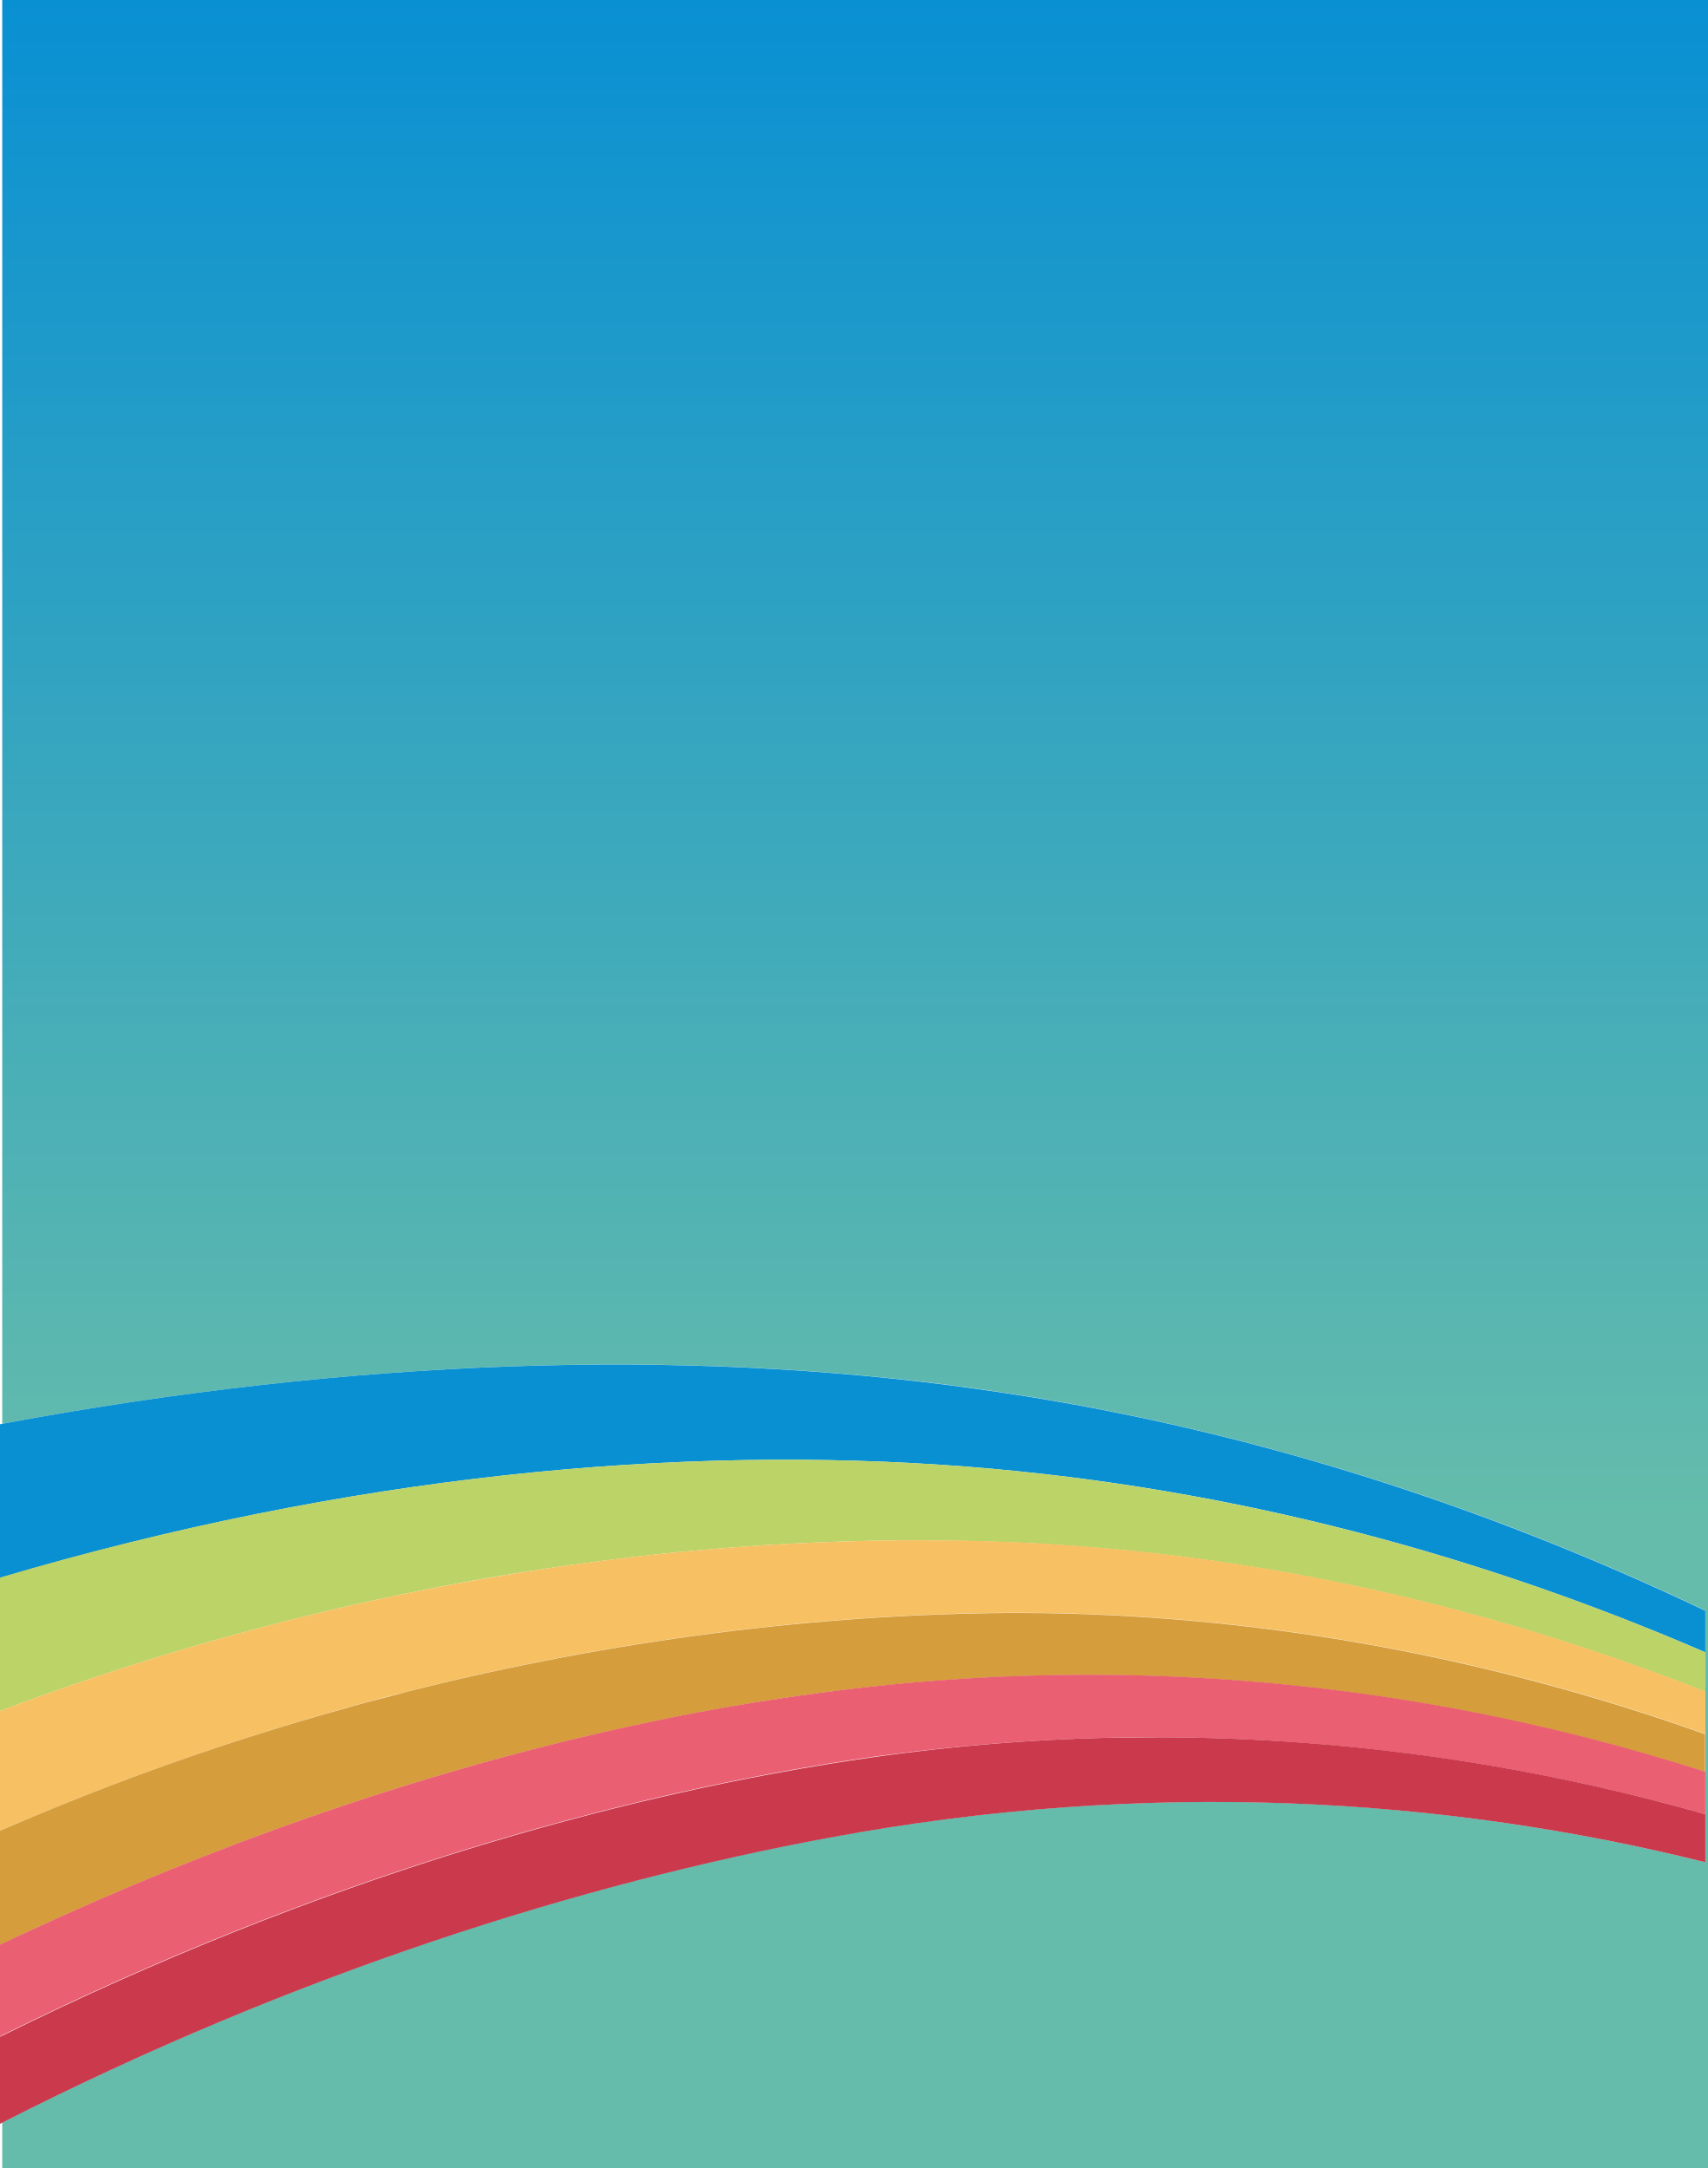
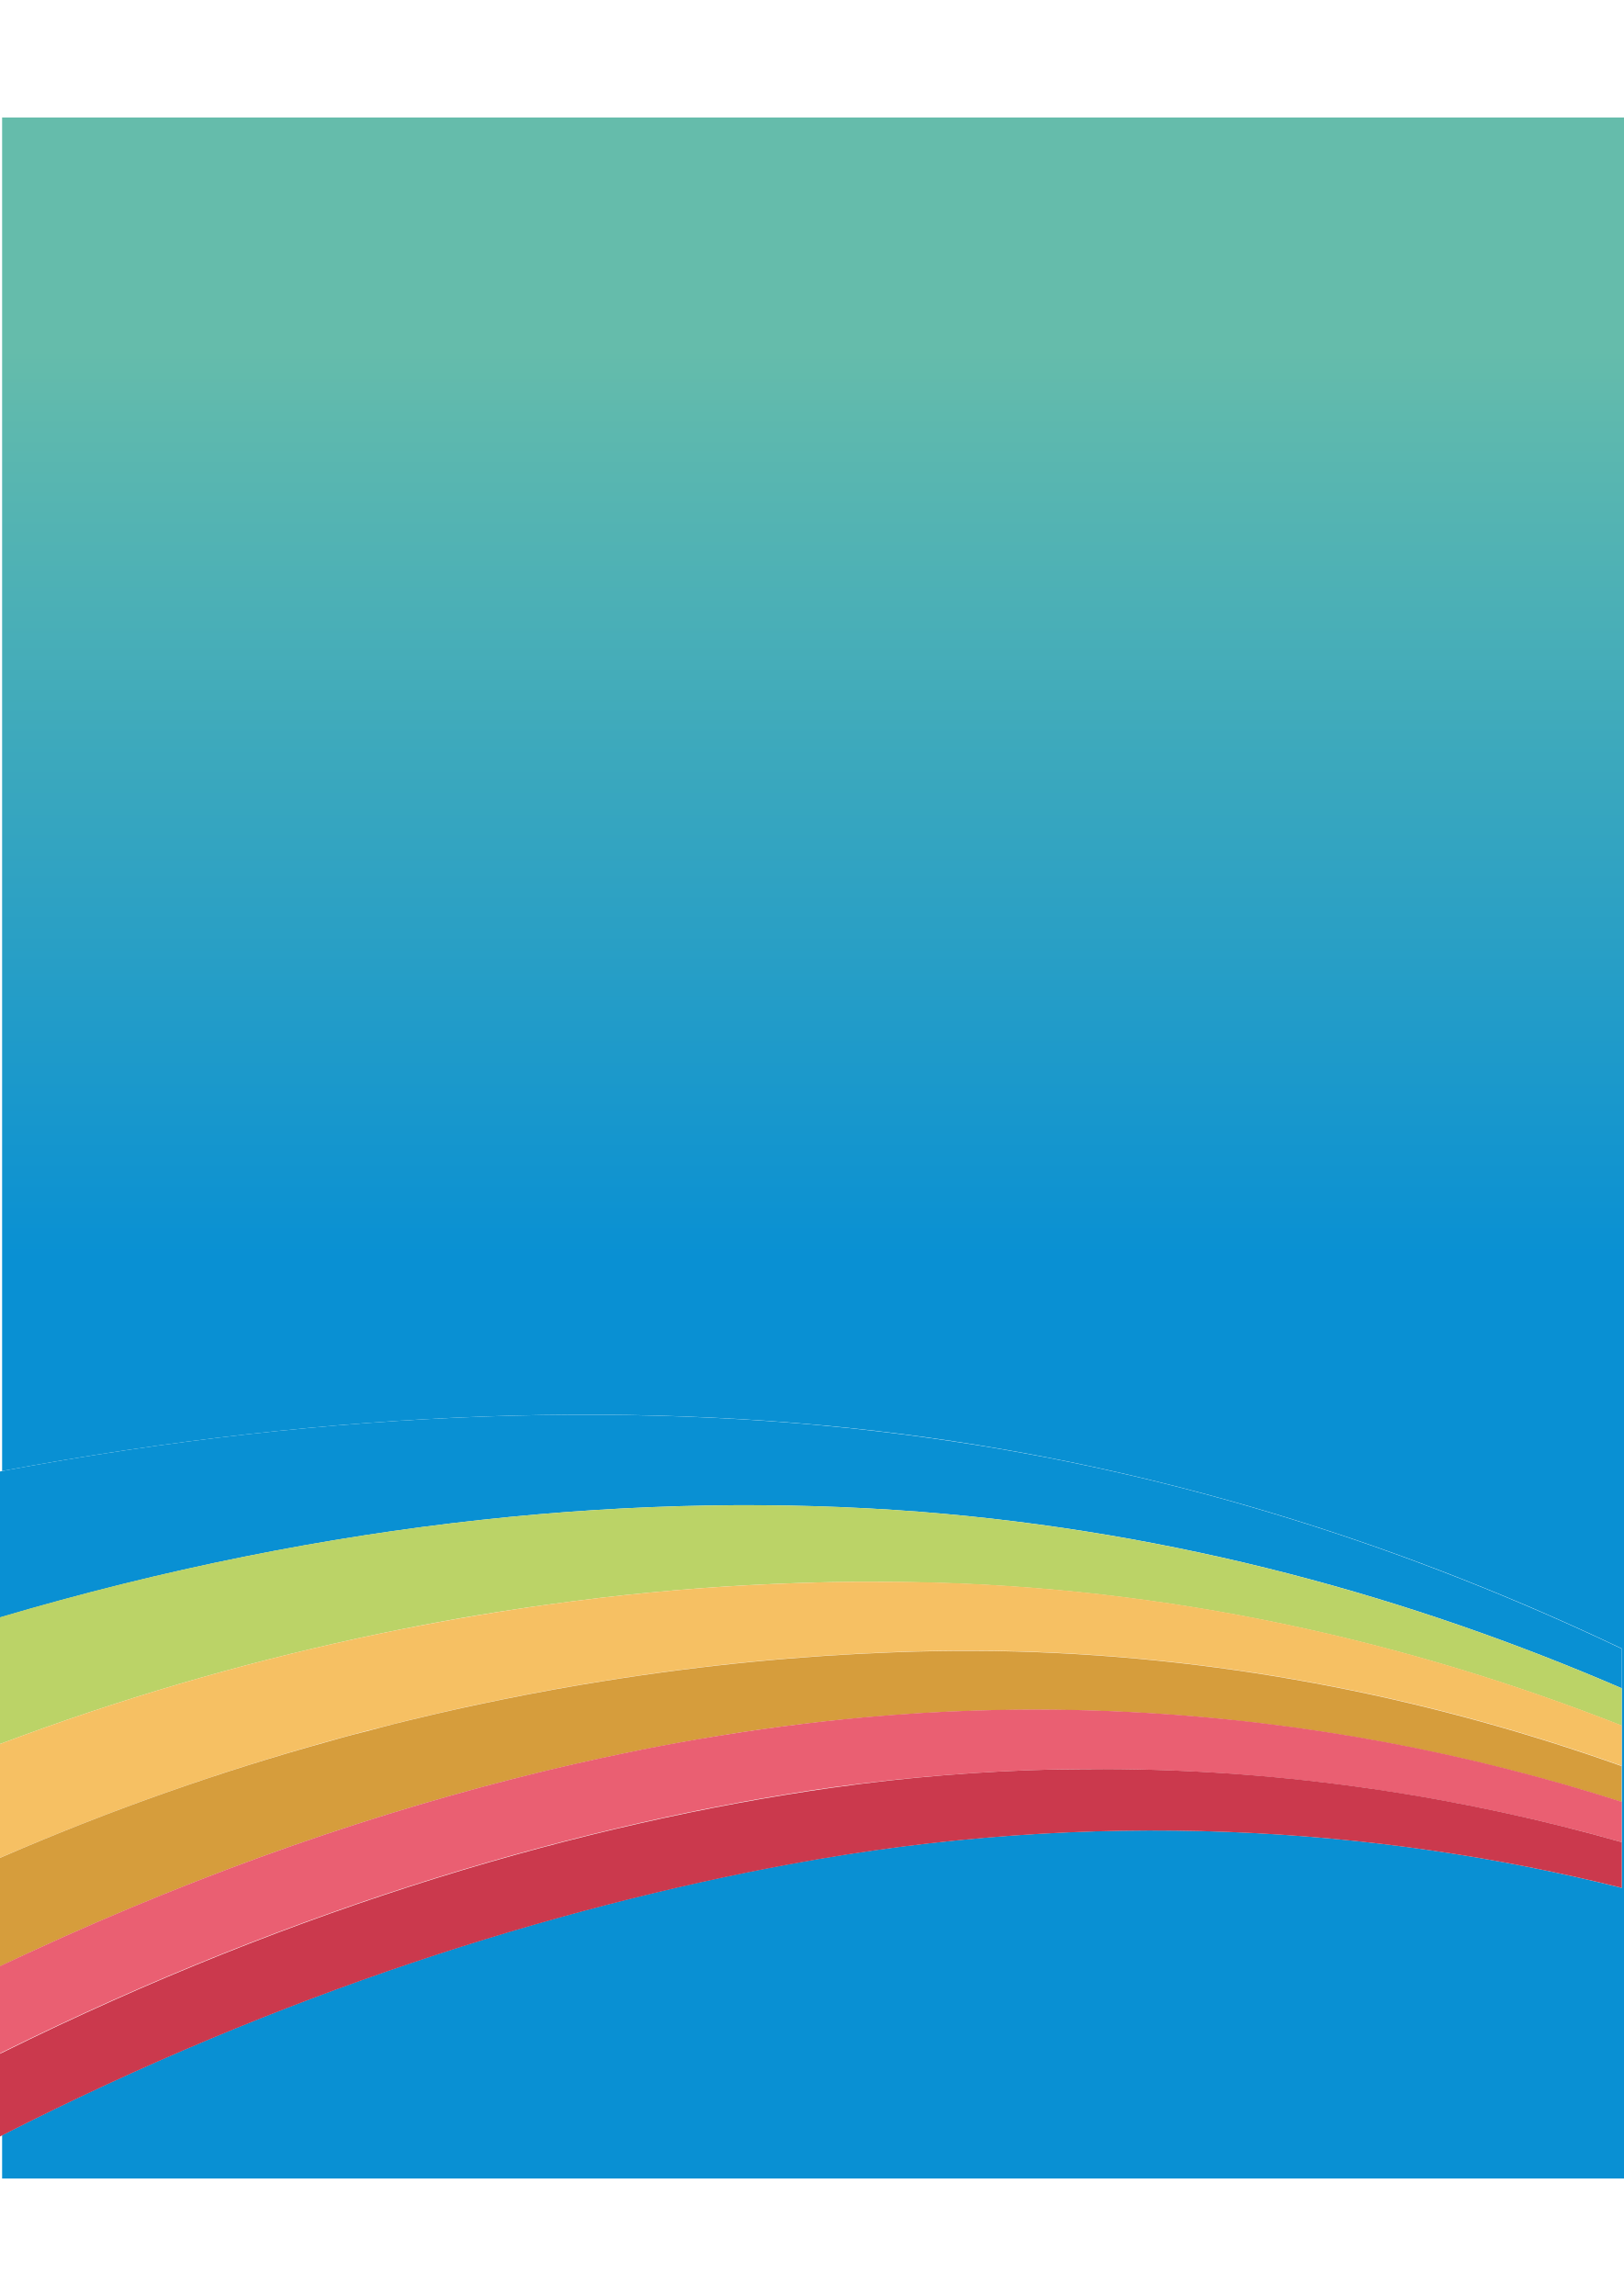
- <svg xmlns="http://www.w3.org/2000/svg" version="1.1" viewBox="0 0 768 975" enable-background="new 0 0 768 975" xml:space="preserve">
-   <style>.s0{stop-color:#0990D3;}.s1{stop-color:#65BCAB;}</style>
-   <g id="Layer_1" />
+ <svg xmlns="http://www.w3.org/2000/svg" version="1.1" id="Layer_1" x="0px" y="0px" width="595.279px" height="841.891px" viewBox="0 0 595.279 841.891" enable-background="new 0 0 595.279 841.891" xml:space="preserve">
+   <g id="Layer_1_1_">
+ </g>
  <g id="Layer_2">
-     <linearGradient id="SVGID_1_" gradientUnits="userSpaceOnUse" x1="150.8" y1="0" x2="150.8" y2="975">
-       <stop offset="0" stop-color="#0990D3" />
-       <stop offset="0.7" stop-color="#65BCAB" />
+     <linearGradient id="SVGID_1_" gradientUnits="userSpaceOnUse" x1="150.577" y1="840.8" x2="150.577" y2="-134.2" gradientTransform="matrix(0.7751 0 0 -0.7751 0.1716 694.7891)">
+       <stop offset="0" style="stop-color:#0990D3" />
+       <stop offset="0.7" style="stop-color:#65BCAB" />
    </linearGradient>
-     <path fill="url(#SVGID_1_)" d="M271.2 779.1c-76.3 17.5-157.4 44.2-240.8 81.5C113.9 823.3 194.9 796.5 271.2 779.1z" />
-     <linearGradient id="SVGID_2_" gradientUnits="userSpaceOnUse" x1="385" y1="0" x2="385" y2="975">
-       <stop offset="0" stop-color="#0990D3" />
-       <stop offset="0.7" stop-color="#65BCAB" />
+     <path fill="url(#SVGID_1_)" d="M210.208,646.966c-59.141,13.564-122.001,34.26-186.646,63.171   C88.284,681.226,151.068,660.452,210.208,646.966z" />
+     <linearGradient id="SVGID_2_" gradientUnits="userSpaceOnUse" x1="384.777" y1="840.8" x2="384.777" y2="-134.2" gradientTransform="matrix(0.7751 0 0 -0.7751 0.1716 694.7891)">
+       <stop offset="0.112" style="stop-color:#65BCAB" />
+       <stop offset="0.554" style="stop-color:#0990D3" />
    </linearGradient>
-     <path fill="url(#SVGID_2_)" d="M769 0h-768v640.3c157.1-29.2 305.7-34.3 438.1-15.8 120.5 16.8 230.2 53.2 328 99.8v18.7 17.7c-100.3-39.5-213.2-65.9-335.9-67.9 122.7 2 235.6 28.4 335.9 67.9v19.1 17 19.1 21.6c-116-29-249.5-37.9-393.9-11.2C261.7 846.9 132.9 887.3 1 954.5V975h768V0z" />
-     <linearGradient id="SVGID_3_" gradientUnits="userSpaceOnUse" x1="249.7" y1="0" x2="249.7" y2="975">
-       <stop offset="0" stop-color="#0990D3" />
-       <stop offset="0.7" stop-color="#65BCAB" />
+     <path fill="url(#SVGID_2_)" d="M596.055,43.082H0.775v496.299c121.77-22.633,236.95-26.586,339.573-12.246   c93.4,13.021,178.43,41.235,254.234,77.355v14.494v13.719c-77.743-30.616-165.252-51.079-260.357-52.629   c95.105,1.55,182.614,22.013,260.357,52.629v14.805v13.177v14.805v16.742c-89.912-22.478-193.389-29.376-305.313-8.681   c-86.424,15.967-186.258,47.281-288.494,99.368v15.89h595.28V43.082z" />
+     <linearGradient id="SVGID_3_" gradientUnits="userSpaceOnUse" x1="249.527" y1="840.8" x2="249.527" y2="-134.2" gradientTransform="matrix(0.7751 0 0 -0.7751 0.1716 694.7891)">
+       <stop offset="0" style="stop-color:#0990D3" />
+       <stop offset="0.7" style="stop-color:#65BCAB" />
    </linearGradient>
-     <path fill="url(#SVGID_3_)" d="M498.5 781.5c-34.2 0.8-69.2 3.6-104.7 8.6 -116.7 16.6-252.3 55.8-392.8 125.4v0c140.5-69.6 276.2-108.8 392.9-125.4C429.3 785.1 464.3 782.3 498.5 781.5z" />
-     <linearGradient id="SVGID_4_" gradientUnits="userSpaceOnUse" x1="78.1" y1="0" x2="78.1" y2="975">
-       <stop offset="0" stop-color="#0990D3" />
-       <stop offset="0.7" stop-color="#65BCAB" />
+     <path fill="url(#SVGID_3_)" d="M386.389,648.826c-26.508,0.62-53.637,2.79-81.153,6.665   c-90.454,12.867-195.559,43.251-304.461,97.198l0,0c108.902-53.947,214.084-84.331,304.539-97.198   C332.752,651.616,359.881,649.446,386.389,648.826z" />
+     <linearGradient id="SVGID_4_" gradientUnits="userSpaceOnUse" x1="77.927" y1="840.814" x2="77.927" y2="-134.203" gradientTransform="matrix(0.7751 0 0 -0.7751 0.1716 694.7891)">
+       <stop offset="0" style="stop-color:#0990D3" />
+       <stop offset="0.7" style="stop-color:#65BCAB" />
    </linearGradient>
-     <path fill="url(#SVGID_4_)" d="M1 822.9L1 822.9c52.2-22.6 103.8-40.6 154.3-54.7C104.8 782.3 53.1 800.3 1 822.9z" />
-     <path fill="#0990D3" d="M435.2 659.6c121.5 9.5 232.8 40.7 331.9 83.5v-18.7c-97.9-46.6-207.5-83.1-328-99.8C306.7 606 158 611.1 1 640.3c-0.4 0.1-0.9 0.2-1.3 0.3v69.1C156.2 663.3 305 649.5 435.2 659.6z" />
-     <path fill="#BBD367" d="M168.6 719.6c0.6-0.1 1.2-0.3 1.8-0.4 25.1-5.4 49.8-10 74.2-13.6 4.4-0.7 8.7-1.3 13.1-1.9 8.1-1.1 16.1-2.2 24-3.1 0.5-0.1 0.9-0.1 1.4-0.2 32.3-3.8 63.8-6.1 94.4-7.1 2.3-0.1 4.5-0.1 6.8-0.2 2.5-0.1 5-0.1 7.5-0.2 4.2-0.1 8.4-0.1 12.5-0.2 3.4 0 6.8 0 10.1 0 5.6 0 11.2 0.1 16.8 0.2 122.7 2 235.6 28.4 335.9 67.9v-17.7c-99.1-42.8-210.4-73.9-331.9-83.5 -130.2-10.1-279 3.7-435.6 50v60C56.9 748 113.5 731.6 168.6 719.6z" />
-     <path fill="#F6C063" d="M166.8 765c4.4-1.2 8.7-2.3 13.1-3.4s8.7-2.2 13-3.3c8.7-2.1 17.3-4.1 25.8-6 6.5-1.4 13-2.8 19.5-4.1 16.2-3.3 32.2-6.2 48-8.7 47.4-7.6 93-11.9 136-13.5 7.4-0.3 14.9-0.5 22.2-0.6 4.9-0.1 9.8-0.1 14.7-0.1 7.3 0 14.6 0.1 21.9 0.3 103.9 2.9 200 23.5 286.1 54.2v-19.1c-100.3-39.5-213.2-65.9-335.9-67.9 -5.6-0.1-11.2-0.1-16.8-0.1 -3.4 0-6.7 0-10.1 0 -4.1 0-8.3 0.1-12.5 0.2 -2.5 0-5 0.1-7.5 0.2 -2.3 0.1-4.5 0.1-6.8 0.2 -30.6 1-62.1 3.3-94.4 7.1 -0.5 0.1-0.9 0.1-1.4 0.2 -8 0.9-16 2-24 3.1 -4.3 0.6-8.7 1.2-13.1 1.9 -24.4 3.7-49.1 8.2-74.2 13.6 -0.6 0.1-1.2 0.3-1.8 0.4C113.5 731.6 56.9 748-0.4 769.6v53.9c0.4-0.2 0.9-0.4 1.3-0.6 52.2-22.6 103.8-40.6 154.3-54.7C159.1 767.1 162.9 766 166.8 765z" />
-     <path fill="#D69D3C" d="M17.2 866.6c4.4-2 8.8-4 13.2-6 83.4-37.3 164.5-64.1 240.8-81.5 7.9-1.8 15.7-3.5 23.5-5.1 11.9-2.5 23.6-4.7 35.2-6.7 27.1-4.7 53.5-8.1 79-10.4 17.7-1.6 35.3-2.7 52.6-3.2 12.4-0.4 24.7-0.5 36.9-0.4 12.2 0.1 24.3 0.5 36.2 1.1 83.4 4.2 161.5 19.9 232.4 42.5v-17c-86.2-30.7-182.2-51.3-286.1-54.2 -7.2-0.2-14.5-0.3-21.9-0.3 -4.9 0-9.8 0-14.7 0.1 -7.4 0.1-14.8 0.3-22.2 0.6 -43 1.6-88.6 5.9-136 13.5 -15.8 2.5-31.8 5.4-48 8.7 -6.5 1.3-13 2.7-19.5 4.1 -8.6 1.9-17.2 3.9-25.8 6 -4.3 1.1-8.7 2.1-13 3.3s-8.7 2.3-13.1 3.4c-3.8 1-7.7 2.1-11.5 3.2C104.8 782.3 53.1 800.3 1 822.9c-0.4 0.2-0.9 0.4-1.3 0.6v51.3C5.5 872 11.4 869.3 17.2 866.6z" />
-     <path fill="#EA5F72" d="M498.5 781.5c7.9-0.2 15.8-0.3 23.6-0.2 87.8 0.3 170.5 13.5 245 34.6v-19.1c-70.9-22.7-149-38.3-232.4-42.5 -12-0.6-24-1-36.2-1.1 -12.2-0.1-24.5 0-36.9 0.4 -17.3 0.5-34.9 1.6-52.6 3.2 -25.5 2.3-51.9 5.8-79 10.4 -11.6 2-23.4 4.2-35.2 6.7 -7.8 1.6-15.6 3.3-23.5 5.1 -76.3 17.5-157.4 44.2-240.8 81.5 -4.4 2-8.8 4-13.2 6 -5.9 2.7-11.7 5.4-17.6 8.2v41.3c0.4-0.2 0.9-0.4 1.3-0.7 140.5-69.6 276.2-108.8 392.9-125.4C429.3 785.1 464.3 782.3 498.5 781.5z" />
-     <path fill="#CB394D" d="M767.1 837.5v-21.6c-74.6-21.2-157.2-34.4-245-34.6 -7.8 0-15.7 0.1-23.6 0.2 -34.2 0.8-69.2 3.6-104.7 8.6C277.1 806.7 141.5 845.9 1 915.5c-0.4 0.2-0.9 0.4-1.3 0.7v39.1c0.4-0.2 0.9-0.5 1.3-0.7 131.9-67.2 260.8-107.6 372.3-128.2C517.6 799.6 651.2 808.6 767.1 837.5z" />
+     <path fill="url(#SVGID_4_)" d="M0.775,680.915L0.775,680.915c40.461-17.518,80.456-31.469,119.599-42.398   C81.231,649.446,41.158,663.397,0.775,680.915z" />
+     <path fill="#0990D3" d="M337.325,554.341c94.175,7.363,180.444,31.547,257.257,64.721v-14.494   c-75.883-36.12-160.834-64.411-254.234-77.355c-102.623-14.417-217.882-10.464-339.573,12.169c-0.31,0.078-0.697,0.155-1.007,0.232   v53.56C121.072,557.208,236.406,546.512,337.325,554.341z" />
+     <path fill="#BBD367" d="M130.683,600.847c0.465-0.077,0.93-0.232,1.395-0.31c19.455-4.186,38.601-7.751,57.513-10.542   c3.411-0.542,6.744-1.008,10.154-1.473c6.278-0.853,12.479-1.705,18.603-2.402c0.388-0.078,0.697-0.078,1.085-0.155   c25.036-2.945,49.452-4.729,73.17-5.503c1.783-0.078,3.488-0.078,5.271-0.155c1.938-0.077,3.876-0.077,5.813-0.155   c3.256-0.077,6.511-0.077,9.688-0.155c2.636,0,5.271,0,7.829,0c4.34,0,8.681,0.078,13.021,0.155   c95.105,1.551,182.614,22.013,260.357,52.63v-13.72c-76.812-33.174-163.082-57.28-257.257-64.721   c-100.919-7.829-216.254,2.867-337.636,38.755v46.506C44.104,622.859,87.974,610.148,130.683,600.847z" />
+     <path fill="#F6C063" d="M129.287,636.036c3.41-0.93,6.743-1.782,10.154-2.635c3.41-0.853,6.743-1.705,10.076-2.558   c6.743-1.628,13.409-3.179,19.997-4.651c5.039-1.085,10.077-2.17,15.115-3.178c12.557-2.558,24.958-4.806,37.205-6.743   c36.739-5.891,72.084-9.224,105.414-10.464c5.735-0.232,11.549-0.388,17.207-0.465c3.798-0.078,7.596-0.078,11.394-0.078   c5.658,0,11.317,0.078,16.976,0.232c80.533,2.248,155.021,18.216,221.757,42.011v-14.804   c-77.743-30.617-165.252-51.08-260.357-52.63c-4.341-0.078-8.682-0.078-13.021-0.078c-2.636,0-5.193,0-7.829,0   c-3.178,0-6.433,0.078-9.688,0.155c-1.938,0-3.876,0.078-5.813,0.155c-1.782,0.077-3.487,0.077-5.271,0.155   c-23.718,0.774-48.134,2.558-73.17,5.503c-0.388,0.077-0.697,0.077-1.085,0.155c-6.201,0.697-12.401,1.55-18.603,2.402   c-3.333,0.465-6.743,0.931-10.153,1.473c-18.913,2.868-38.058,6.356-57.514,10.542c-0.465,0.077-0.93,0.232-1.395,0.31   c-42.709,9.302-86.579,22.013-130.993,38.755v41.778c0.311-0.154,0.698-0.31,1.008-0.465   c40.461-17.518,80.456-31.469,119.599-42.398C123.32,637.664,126.265,636.812,129.287,636.036z" />
+     <path fill="#D69D3C" d="M13.332,714.787c3.41-1.55,6.82-3.101,10.23-4.65c64.645-28.911,127.505-49.685,186.646-63.171   c6.123-1.396,12.169-2.713,18.215-3.953c9.224-1.938,18.293-3.644,27.284-5.193c21.005-3.644,41.468-6.278,61.232-8.062   c13.72-1.24,27.361-2.093,40.771-2.48c9.611-0.31,19.146-0.387,28.602-0.31s18.835,0.388,28.059,0.853   c64.644,3.256,125.18,15.425,180.135,32.942v-13.177c-66.814-23.796-141.225-39.764-221.758-42.011   c-5.581-0.155-11.239-0.232-16.975-0.232c-3.798,0-7.596,0-11.394,0.077c-5.736,0.077-11.472,0.232-17.208,0.465   c-33.329,1.24-68.674,4.573-105.414,10.464c-12.246,1.938-24.648,4.186-37.205,6.743c-5.038,1.008-10.076,2.093-15.114,3.179   c-6.666,1.473-13.332,3.022-19.998,4.65c-3.333,0.853-6.743,1.628-10.076,2.558s-6.743,1.783-10.153,2.636   c-2.945,0.774-5.969,1.627-8.914,2.48c-39.065,10.852-79.138,24.803-119.521,42.32c-0.31,0.155-0.697,0.311-1.007,0.465v39.763   C4.263,718.973,8.836,716.88,13.332,714.787z" />
+     <path fill="#EA5F72" d="M386.389,648.826c6.124-0.155,12.247-0.232,18.293-0.155c68.054,0.232,132.155,10.464,189.9,26.818v-14.805   c-54.955-17.595-115.49-29.687-180.134-32.941c-9.302-0.465-18.603-0.775-28.06-0.853c-9.456-0.078-18.989,0-28.601,0.31   c-13.409,0.388-27.052,1.24-40.771,2.48c-19.766,1.783-40.229,4.496-61.233,8.062c-8.991,1.55-18.138,3.255-27.283,5.193   c-6.046,1.239-12.092,2.558-18.216,3.952c-59.14,13.564-122.001,34.26-186.645,63.171c-3.411,1.551-6.821,3.101-10.231,4.651   c-4.573,2.093-9.069,4.186-13.642,6.355v32.012c0.31-0.155,0.697-0.31,1.007-0.542c108.902-53.947,214.084-84.332,304.539-97.198   C332.752,651.616,359.881,649.446,386.389,648.826z" />
+     <path fill="#CB394D" d="M594.582,692.231v-16.742c-57.822-16.432-121.847-26.663-189.9-26.818c-6.046,0-12.169,0.077-18.293,0.155   c-26.508,0.62-53.637,2.79-81.153,6.666c-90.454,12.866-195.559,43.25-304.461,97.197c-0.31,0.155-0.697,0.311-1.007,0.543v30.307   c0.31-0.155,0.697-0.388,1.007-0.543c102.236-52.087,202.147-83.401,288.572-99.368   C401.194,662.855,504.748,669.831,594.582,692.231z" />
  </g>
</svg>
